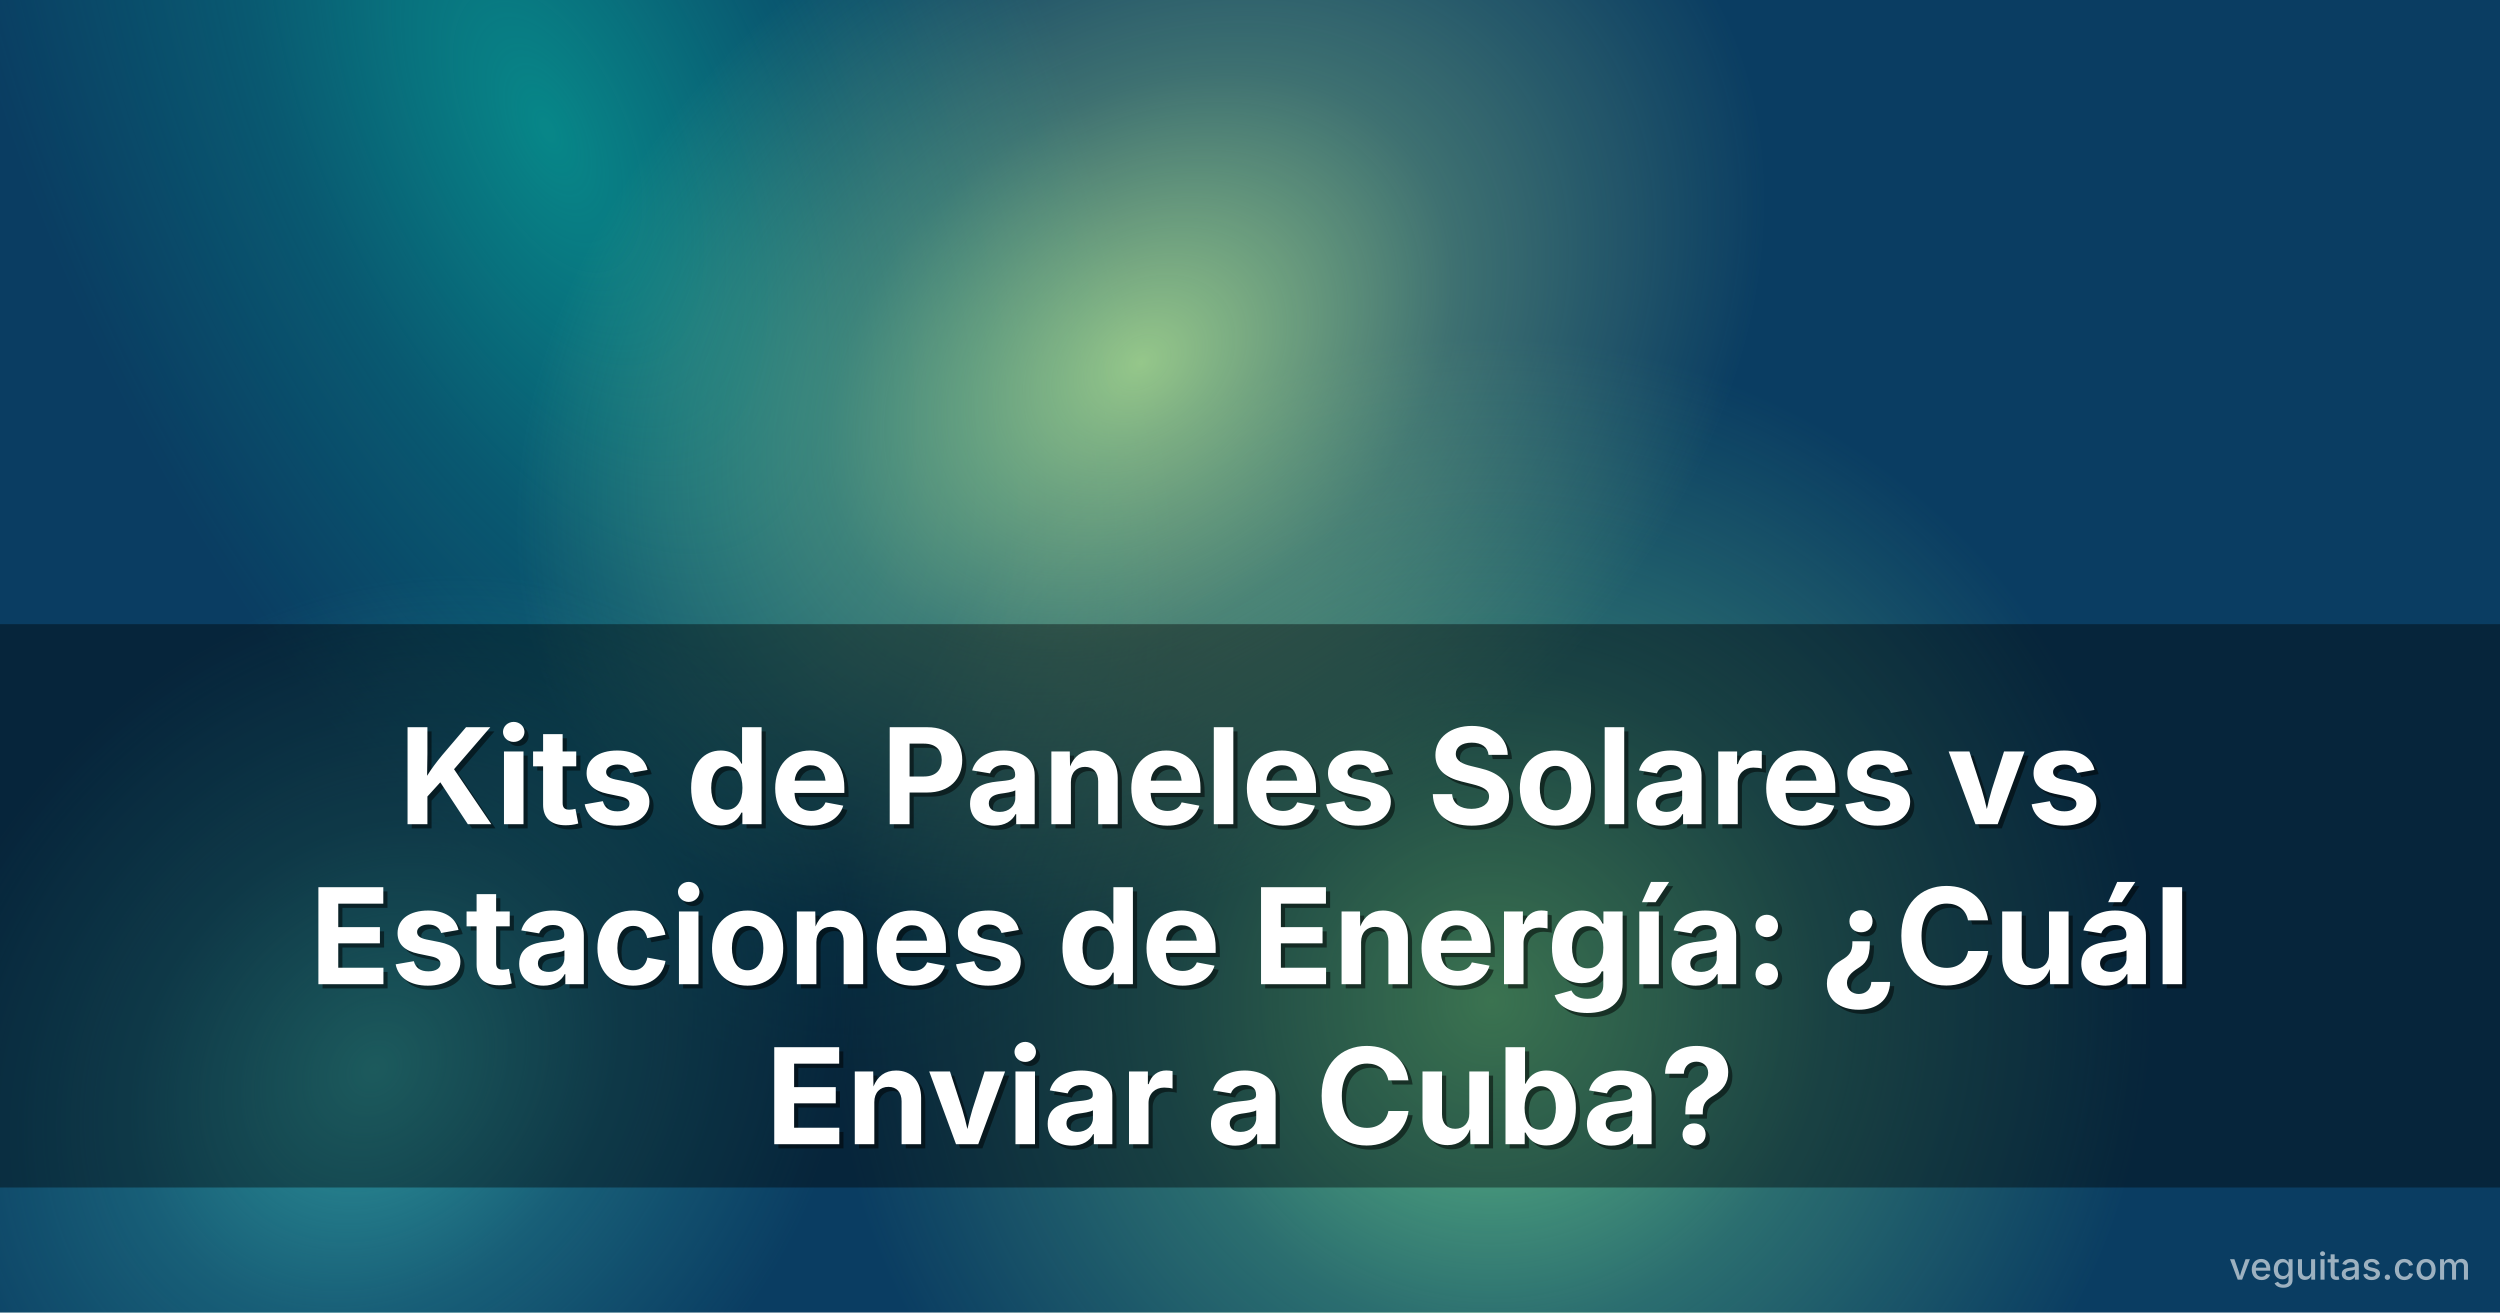
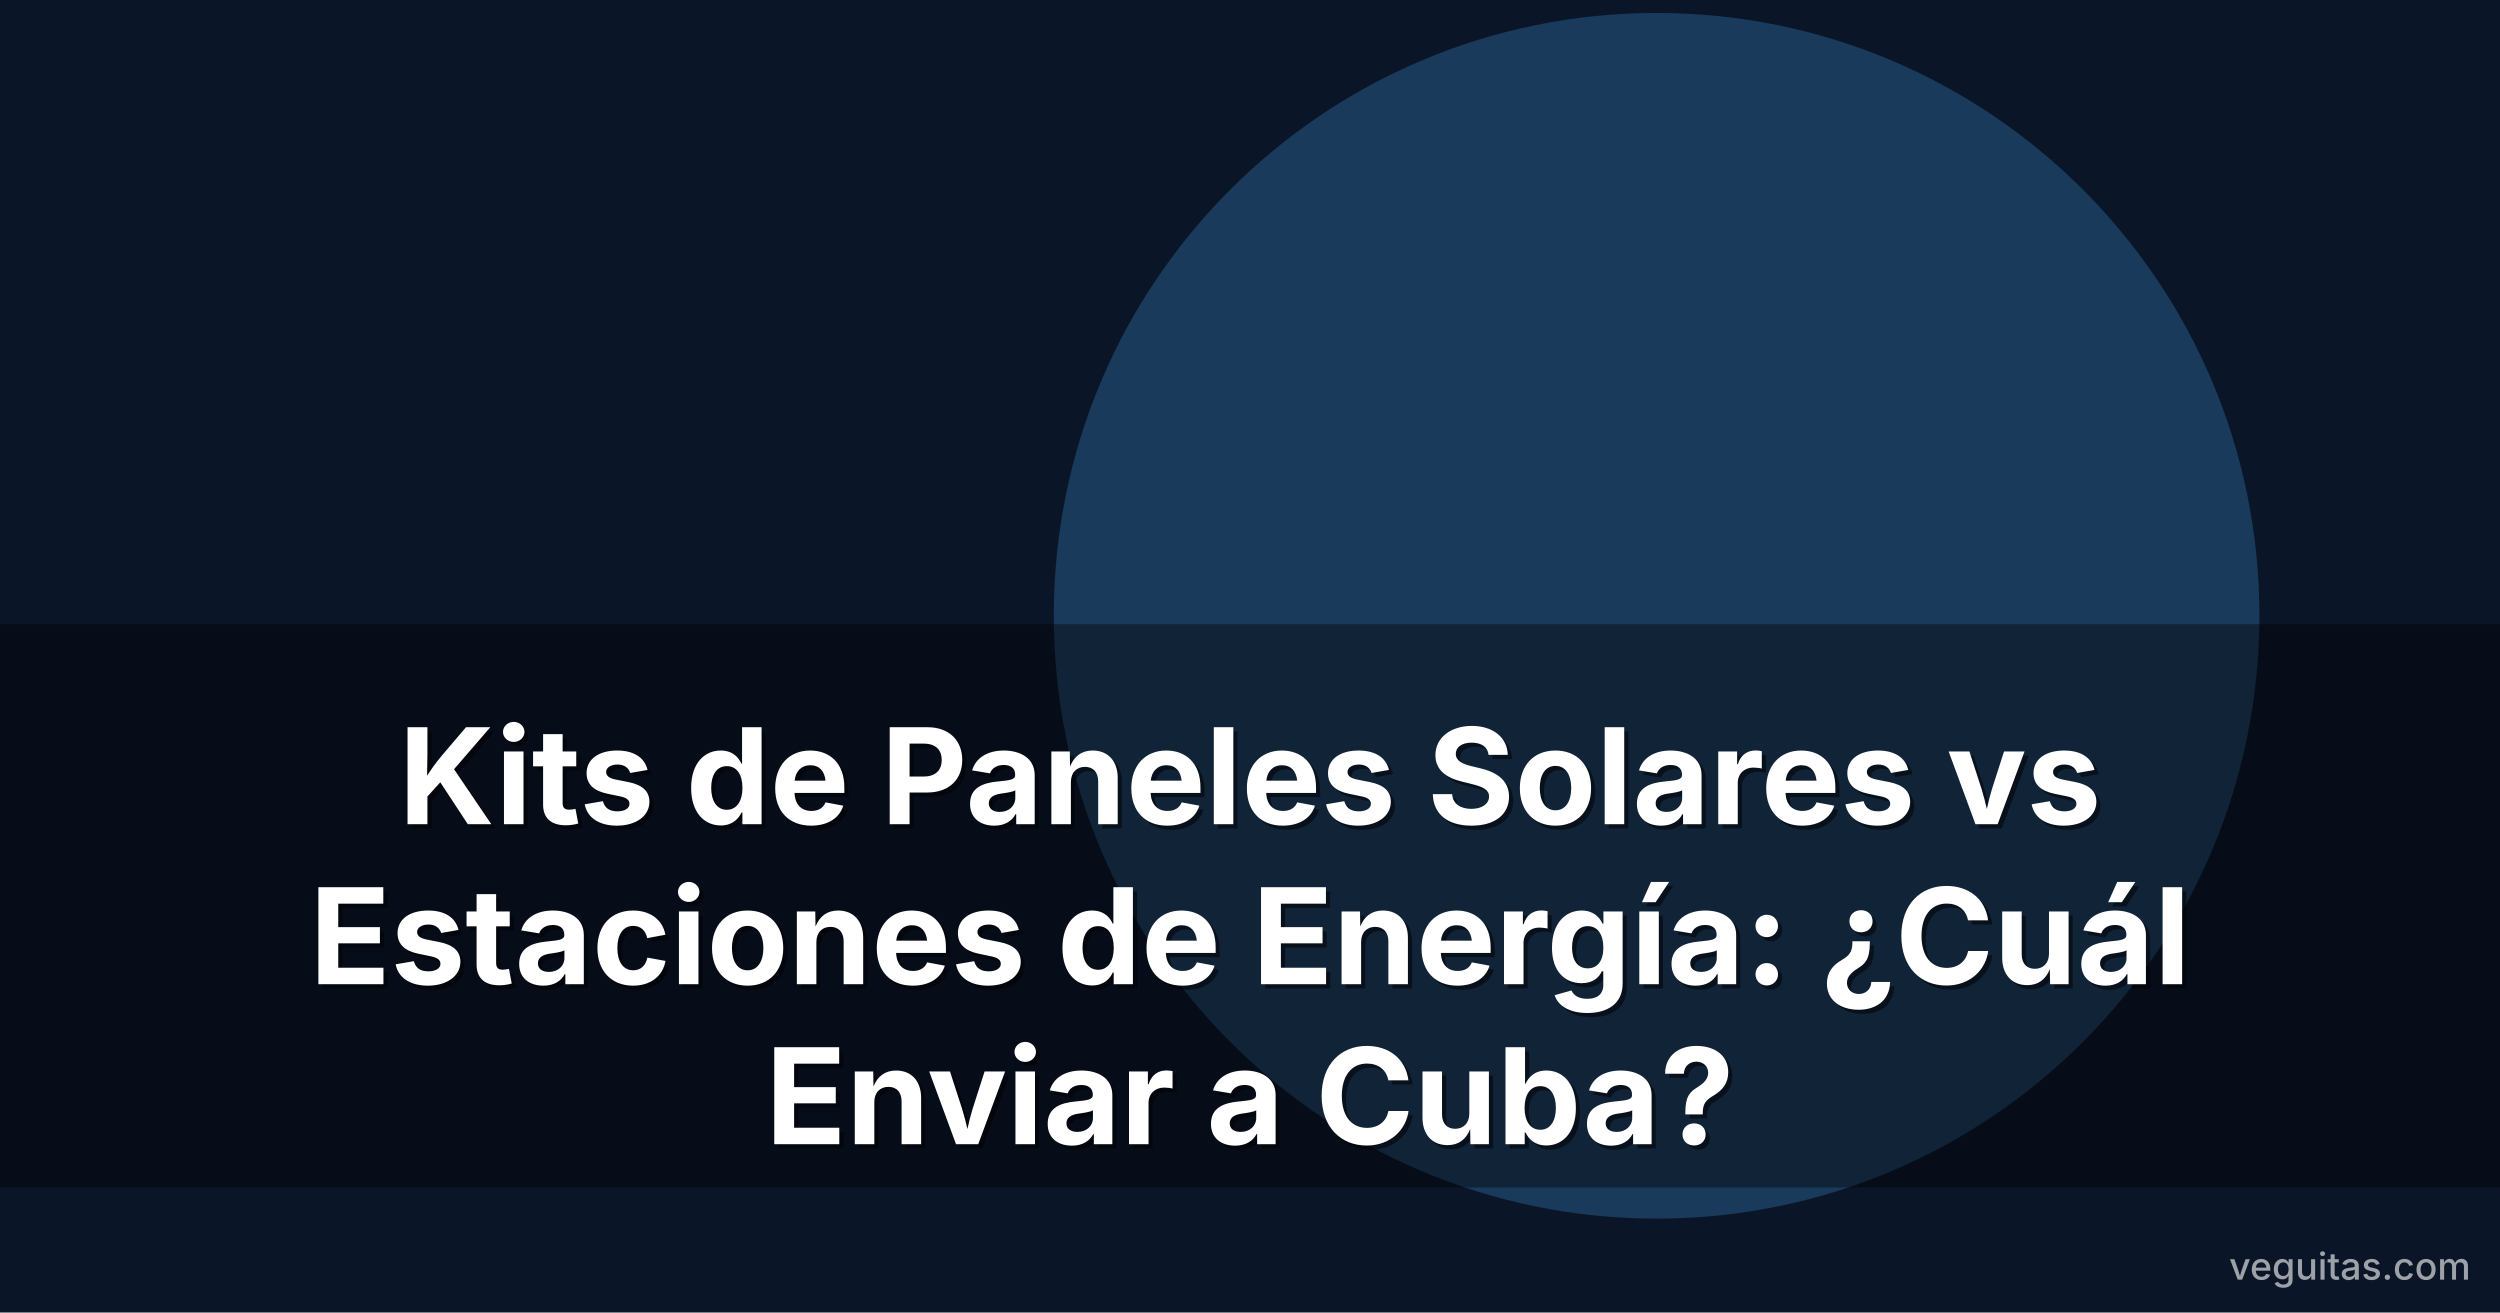
<svg xmlns="http://www.w3.org/2000/svg" version="1.1" width="1200" height="630" viewBox="0 0 1200 630">
-   <rect width="1200" height="630" fill="#0a3d62" />
-   <defs>
-     <radialGradient id="SvgjsRadialGradient1090">
-       <stop stop-opacity="0.8" stop-color="#079992" offset="0" />
-       <stop stop-opacity="0.3" stop-color="#079992" offset="0.5" />
-       <stop stop-opacity="0" stop-color="#079992" offset="1" />
-     </radialGradient>
-     <radialGradient id="SvgjsRadialGradient1091">
-       <stop stop-opacity="0.8" stop-color="#38ada9" offset="0" />
-       <stop stop-opacity="0.3" stop-color="#38ada9" offset="0.5" />
-       <stop stop-opacity="0" stop-color="#38ada9" offset="1" />
-     </radialGradient>
-     <radialGradient id="SvgjsRadialGradient1092">
-       <stop stop-opacity="0.8" stop-color="#78e08f" offset="0" />
-       <stop stop-opacity="0.3" stop-color="#78e08f" offset="0.5" />
-       <stop stop-opacity="0" stop-color="#78e08f" offset="1" />
-     </radialGradient>
-     <radialGradient id="SvgjsRadialGradient1093">
-       <stop stop-opacity="0.8" stop-color="#b8e994" offset="0" />
-       <stop stop-opacity="0.3" stop-color="#b8e994" offset="0.5" />
-       <stop stop-opacity="0" stop-color="#b8e994" offset="1" />
-     </radialGradient>
-   </defs>
-   <ellipse rx="495.352" ry="241.257" cx="260.324" cy="60.546" fill="url(#SvgjsRadialGradient1090)" transform="matrix(-0.4364758,-0.899716,0.899716,-0.4364758,319.4744,321.1912)" />
-   <ellipse rx="255.519" ry="214.466" cx="179.73" cy="513.319" fill="url(#SvgjsRadialGradient1091)" transform="matrix(-0.650401,0.7595911,-0.7595911,-0.650401,686.5392,710.6606)" />
-   <ellipse rx="317.139" ry="318.462" cx="715.042" cy="480.554" fill="url(#SvgjsRadialGradient1092)" transform="matrix(0.804486,0.5939716,-0.5939716,0.804486,425.2365,-330.7597)" />
-   <ellipse rx="243.147" ry="327.929" cx="547.539" cy="174.394" fill="url(#SvgjsRadialGradient1093)" transform="matrix(0.6096409,0.7926777,-0.7926777,0.6096409,351.9748,-365.946)" />
+   <rect width="1200" height="630" fill="#0a1628" />
+   <circle r="289.344" cx="795.165" cy="295.583" fill="#1a3a5c" />
  <rect width="1200" height="270.4" x="0" y="299.6" fill="rgba(0,0,0,0.4)" />
  <text font-family="system-ui, -apple-system, sans-serif" font-size="64" font-weight="700" text-anchor="middle" fill="rgba(0,0,0,0.5)" x="602" y="397.628">
    <tspan dy="0" x="602">Kits de Paneles Solares vs</tspan>
  </text>
  <text font-family="system-ui, -apple-system, sans-serif" font-size="64" font-weight="700" text-anchor="middle" fill="#ffffff" x="600" y="395.628">
    <tspan dy="0" x="600">Kits de Paneles Solares vs</tspan>
  </text>
  <text font-family="system-ui, -apple-system, sans-serif" font-size="64" font-weight="700" text-anchor="middle" fill="rgba(0,0,0,0.5)" x="602" y="474.428">
    <tspan dy="0" x="602">Estaciones de Energía: ¿Cuál</tspan>
  </text>
  <text font-family="system-ui, -apple-system, sans-serif" font-size="64" font-weight="700" text-anchor="middle" fill="#ffffff" x="600" y="472.428">
    <tspan dy="0" x="600">Estaciones de Energía: ¿Cuál</tspan>
  </text>
  <text font-family="system-ui, -apple-system, sans-serif" font-size="64" font-weight="700" text-anchor="middle" fill="rgba(0,0,0,0.5)" x="602" y="551.228">
    <tspan dy="0" x="602">Enviar a Cuba?</tspan>
  </text>
  <text font-family="system-ui, -apple-system, sans-serif" font-size="64" font-weight="700" text-anchor="middle" fill="#ffffff" x="600" y="549.228">
    <tspan dy="0" x="600">Enviar a Cuba?</tspan>
  </text>
  <text font-family="system-ui, -apple-system, sans-serif" font-size="18" font-weight="500" fill="#ffffff" opacity="0.6" x="1070" y="614.239">
    <tspan dy="0" x="1070">veguitas.com</tspan>
  </text>
</svg>
